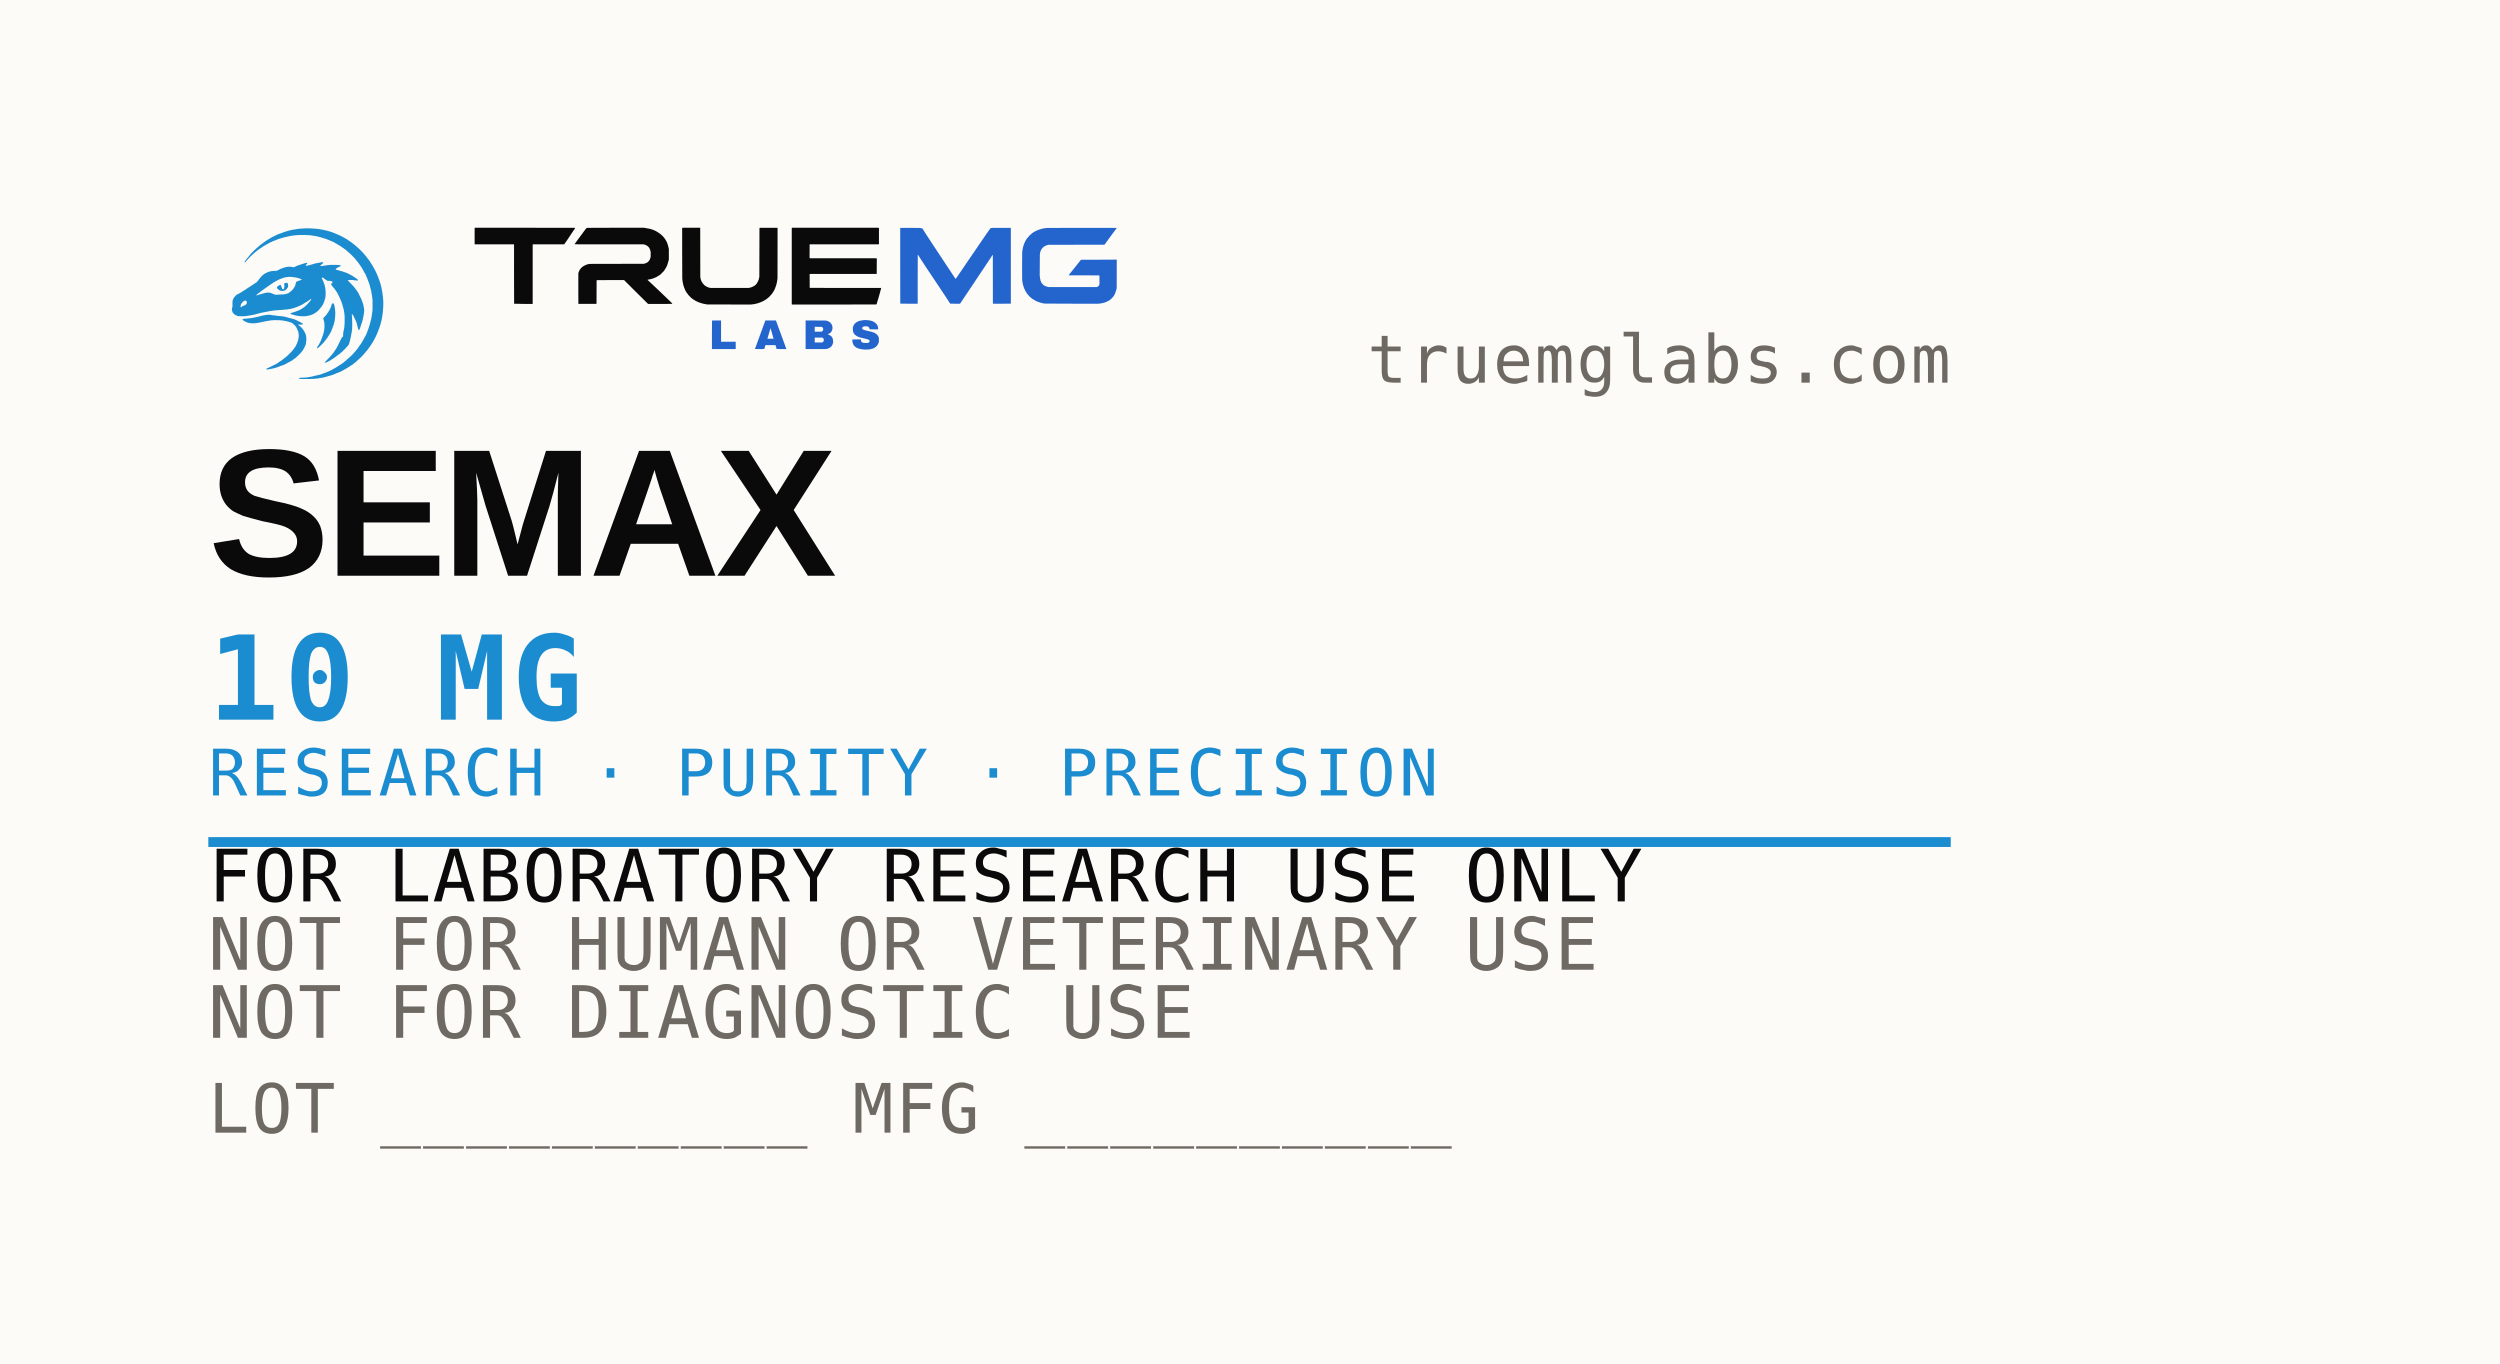
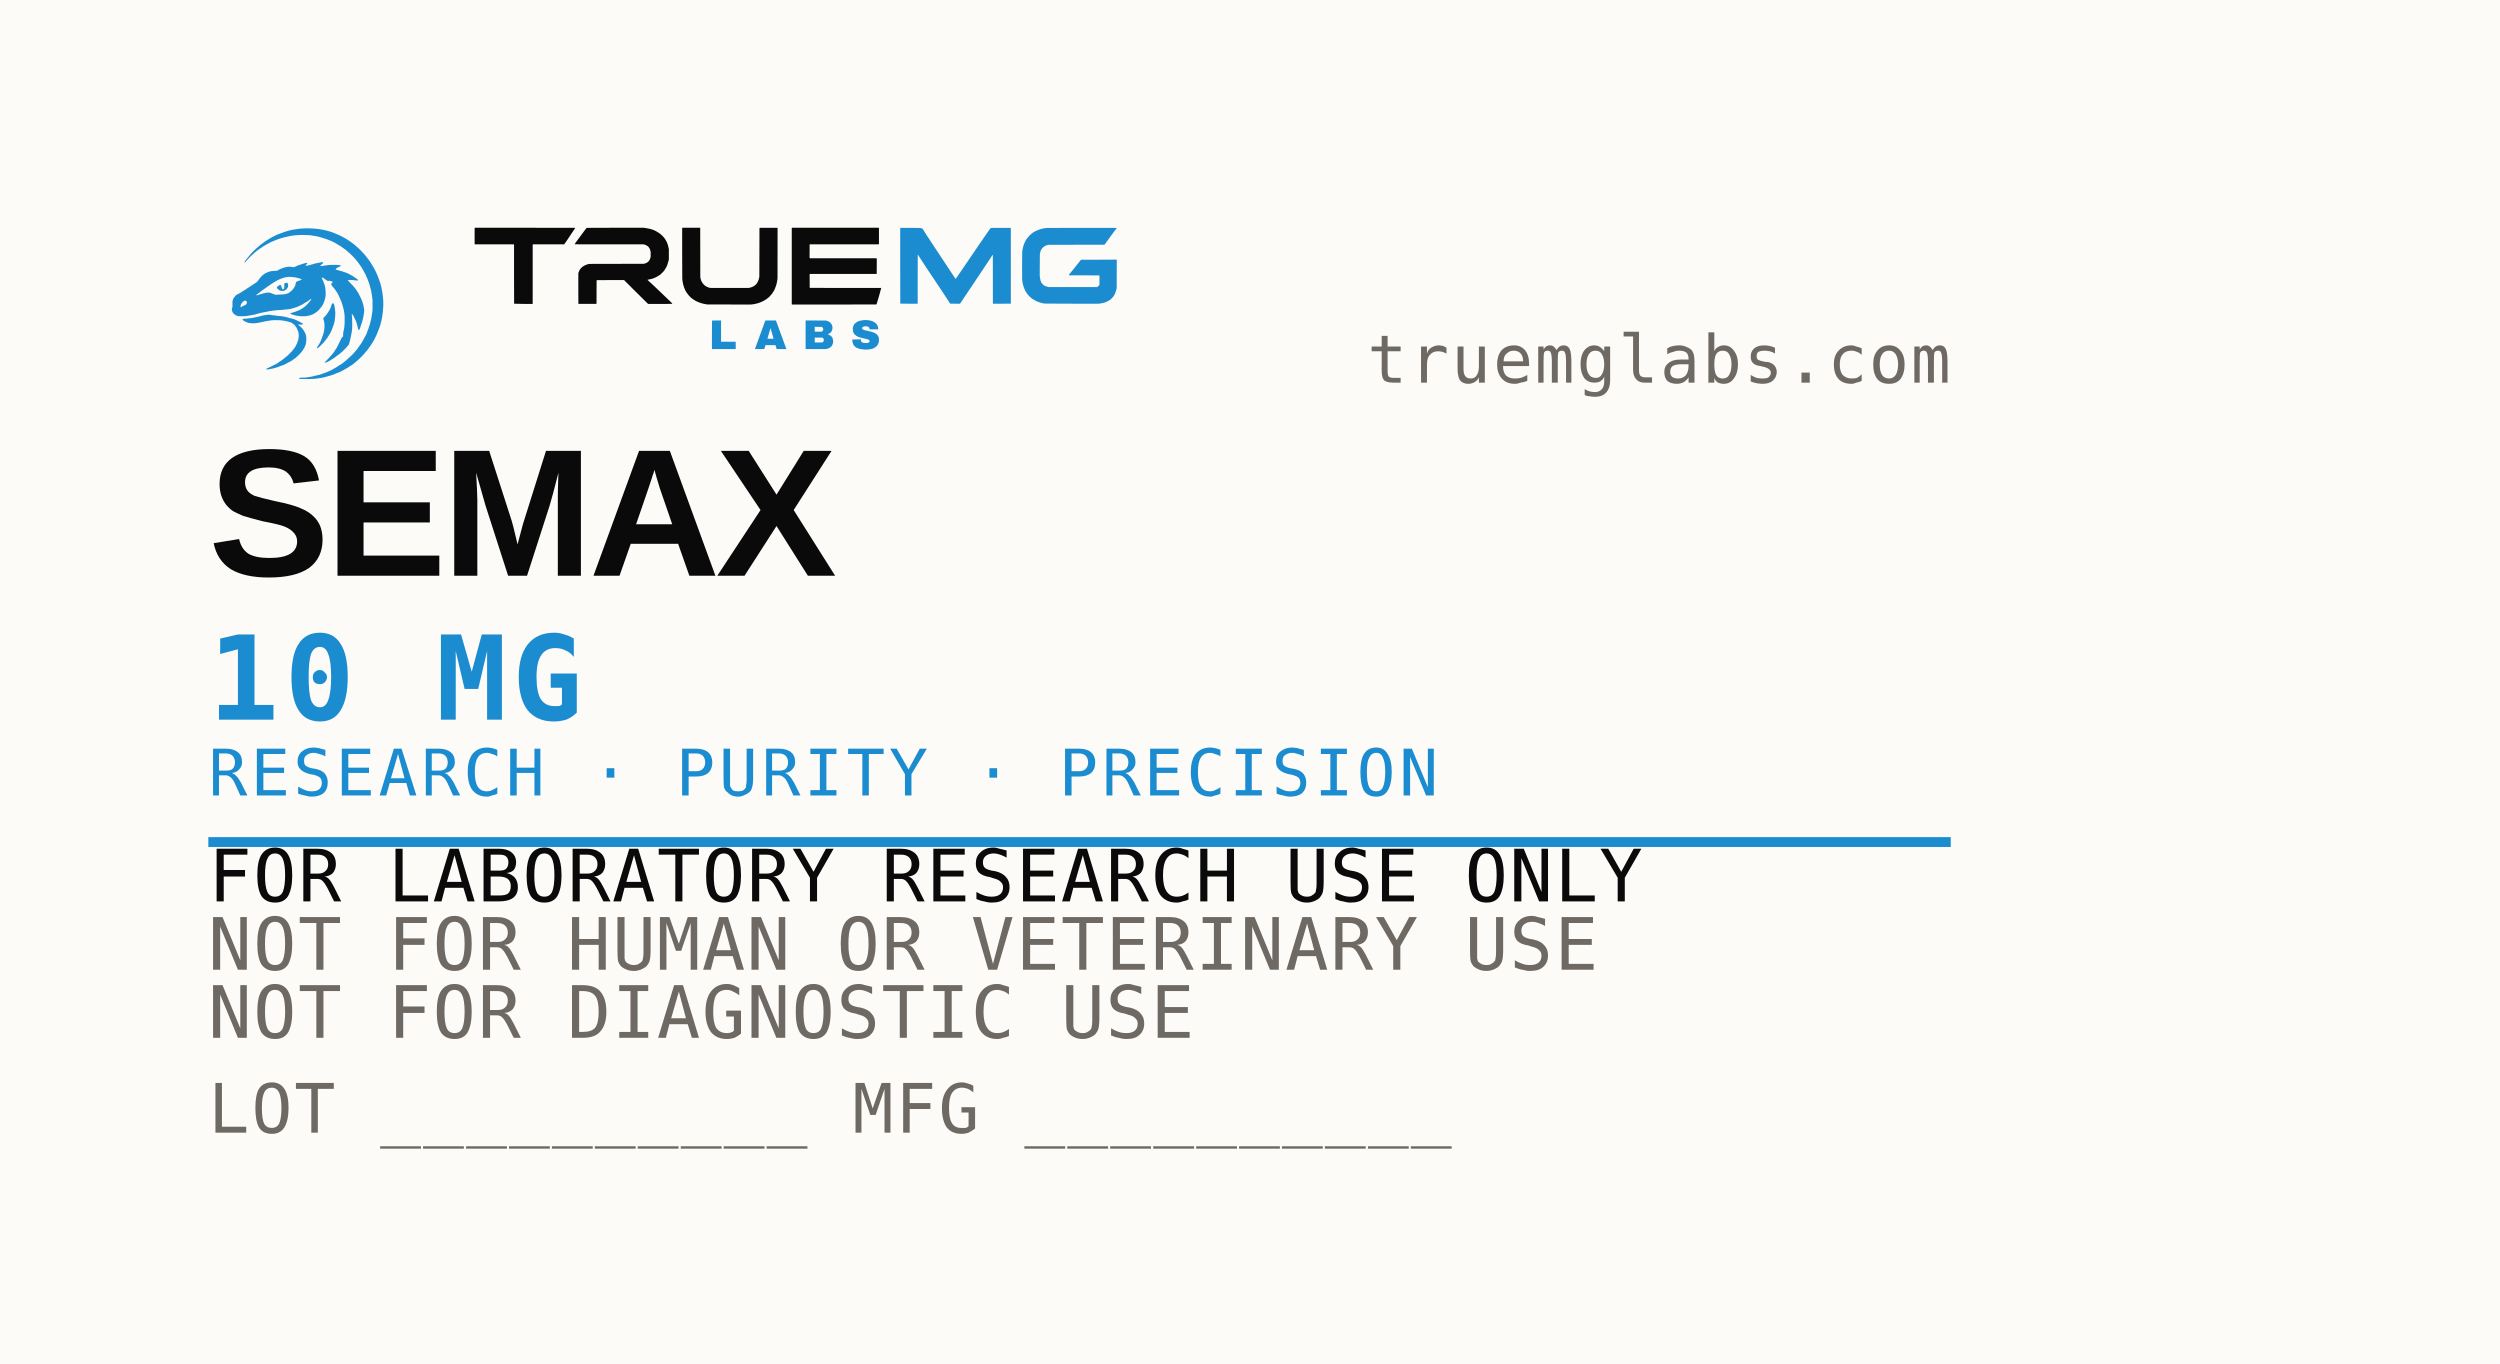
<svg xmlns="http://www.w3.org/2000/svg" width="66.0mm" height="36.0mm" viewBox="0 0 66.0 36.0">
  <rect x="0" y="0" width="66.0" height="36.0" fill="#FCFBF8" />
  <g transform="translate(5.500,5.300) scale(0.0035)">
    <g transform="translate(0,1600) scale(0.5673759,-0.5673759)" fill="#1C8CD0" stroke="none">
      <path d="M1285 2453 c-13 0 -30 -1 -36 -2 -7 0 -17 -1 -23 -2 -26 -1 -32 -2 -58 -7 -8 -2 -22 -4 -31 -5 -9 -1 -24 -4 -34 -6 -10 -3 -21 -6 -26 -6 -5 -1 -12 -4 -16 -5 -5 -2 -15 -4 -22 -6 -7 -2 -17 -5 -22 -7 -5 -2 -13 -5 -18 -6 -5 -2 -12 -5 -15 -6 -3 -2 -12 -5 -18 -7 -7 -2 -14 -4 -15 -5 -2 -1 -8 -3 -14 -5 -5 -2 -12 -5 -15 -6 -2 -2 -7 -4 -10 -4 -6 -2 -15 -7 -21 -10 -1 -1 -6 -3 -9 -5 -4 -1 -9 -4 -12 -6 -4 -2 -9 -5 -13 -6 -3 -2 -8 -4 -10 -5 -2 -1 -7 -4 -12 -7 -12 -7 -19 -11 -30 -18 -5 -3 -10 -6 -10 -6 -1 0 -5 -2 -9 -5 -5 -3 -13 -9 -18 -12 -19 -12 -30 -19 -35 -24 -3 -3 -7 -6 -8 -7 -2 -1 -6 -3 -8 -6 -3 -2 -8 -5 -10 -7 -2 -1 -7 -4 -9 -6 -11 -9 -15 -13 -18 -15 -2 -2 -9 -7 -14 -12 -6 -6 -13 -12 -17 -15 -22 -18 -67 -61 -78 -75 -2 -4 -8 -10 -11 -13 -3 -4 -7 -8 -8 -10 -4 -6 -15 -20 -18 -22 -2 -2 -5 -6 -8 -9 -2 -4 -6 -8 -8 -10 -5 -6 -13 -15 -16 -20 -2 -3 -4 -6 -5 -7 -1 -1 -3 -4 -5 -6 -1 -3 -4 -8 -7 -11 -3 -4 -4 -6 -4 -9 0 -3 1 -4 4 -4 2 0 4 1 10 8 4 4 9 10 11 13 4 6 24 28 28 31 2 1 7 6 12 12 11 13 12 15 36 35 2 3 10 10 17 16 7 7 19 17 26 23 7 6 18 15 25 20 10 9 16 13 31 23 9 5 13 8 21 13 22 16 34 24 56 36 21 11 30 16 32 18 2 1 7 4 12 6 5 3 11 6 13 8 3 1 9 4 13 6 5 2 10 4 11 5 2 1 9 4 16 7 13 5 21 8 37 15 4 2 11 5 15 6 4 1 13 5 20 8 8 3 15 5 16 5 0 0 7 2 15 5 7 2 18 5 24 7 6 1 16 4 22 6 7 2 17 5 23 6 14 3 21 4 32 7 4 2 13 4 19 4 5 1 11 3 13 3 2 1 11 2 20 3 9 1 21 3 26 4 10 2 24 3 76 6 30 1 38 1 67 0 69 -2 94 -5 101 -8 1 0 5 -1 10 -1 4 -1 12 -2 19 -3 6 -1 17 -3 25 -4 8 -2 19 -4 24 -6 6 -2 16 -4 23 -6 8 -1 18 -4 24 -6 6 -2 11 -4 12 -4 2 0 17 -5 23 -8 2 0 9 -3 15 -4 6 -2 14 -5 17 -6 2 -2 9 -4 15 -6 6 -2 13 -4 16 -6 3 -2 10 -5 16 -7 6 -2 14 -6 19 -8 17 -8 34 -16 35 -16 0 0 5 -3 9 -6 5 -3 11 -6 14 -8 2 -1 6 -3 8 -4 1 -2 5 -4 8 -5 3 -2 8 -5 10 -7 4 -3 23 -13 34 -19 2 -1 5 -3 7 -5 3 -2 7 -5 9 -6 2 -1 7 -5 12 -9 5 -4 11 -8 15 -10 3 -3 7 -6 9 -8 3 -1 7 -4 11 -6 3 -3 8 -7 12 -10 3 -3 9 -9 14 -13 37 -32 31 -26 60 -54 33 -33 48 -49 67 -74 9 -12 13 -17 22 -28 2 -3 7 -10 12 -17 11 -16 19 -28 24 -34 2 -3 6 -8 8 -13 2 -4 5 -8 6 -9 0 -1 2 -4 3 -6 1 -2 5 -8 7 -12 7 -12 14 -25 19 -35 2 -5 6 -11 8 -13 2 -3 5 -9 7 -13 2 -5 4 -9 5 -11 1 -2 12 -27 16 -38 1 -4 3 -9 5 -11 2 -5 8 -22 8 -24 0 -1 2 -6 5 -11 3 -6 6 -15 8 -20 1 -5 4 -14 6 -19 1 -5 4 -13 5 -18 1 -5 3 -12 4 -16 3 -7 10 -37 12 -45 0 -3 1 -7 2 -10 1 -4 2 -9 2 -12 1 -7 6 -33 9 -52 3 -16 6 -39 7 -57 1 -21 1 -101 0 -122 -1 -23 -5 -52 -8 -66 0 -4 -2 -13 -3 -22 -2 -16 -5 -33 -7 -40 -1 -2 -3 -9 -4 -14 -1 -6 -3 -13 -4 -16 -4 -14 -8 -31 -10 -41 -2 -5 -4 -12 -5 -15 -1 -3 -4 -11 -6 -18 -1 -7 -4 -16 -6 -20 -2 -4 -5 -12 -6 -16 -3 -10 -11 -30 -15 -40 -2 -4 -6 -13 -8 -21 -3 -7 -7 -14 -8 -16 -1 -1 -3 -5 -5 -9 -2 -4 -5 -9 -7 -12 -2 -3 -6 -9 -8 -14 -2 -5 -4 -9 -5 -10 -2 -3 -13 -22 -16 -30 -3 -4 -5 -9 -7 -11 -1 -3 -4 -7 -6 -10 -1 -3 -5 -8 -7 -12 -7 -9 -19 -26 -36 -50 -5 -8 -11 -16 -13 -20 -3 -3 -9 -11 -14 -17 -20 -25 -24 -30 -42 -49 -23 -23 -37 -37 -45 -44 -4 -2 -11 -8 -16 -13 -14 -14 -34 -32 -39 -36 -3 -3 -9 -8 -14 -11 -22 -20 -38 -31 -62 -45 -17 -10 -24 -14 -29 -19 -6 -5 -8 -6 -33 -20 -8 -4 -17 -10 -21 -12 -4 -2 -11 -6 -16 -9 -4 -2 -9 -5 -10 -6 -2 -2 -12 -7 -16 -8 -2 -1 -8 -3 -12 -5 -4 -2 -11 -5 -14 -7 -4 -1 -11 -4 -17 -7 -5 -3 -10 -5 -11 -5 0 0 -4 -1 -8 -3 -8 -3 -22 -8 -24 -8 -1 0 -6 -2 -13 -5 -6 -3 -17 -7 -23 -9 -7 -2 -14 -4 -16 -5 -2 -1 -7 -2 -10 -3 -31 -7 -48 -11 -51 -12 -1 -1 -6 -2 -12 -2 -5 -1 -13 -3 -17 -5 -4 -1 -12 -3 -17 -4 -6 -1 -14 -3 -19 -4 -8 -2 -29 -5 -55 -9 -14 -2 -21 -2 -66 -3 -20 -1 -29 -2 -34 -6 -4 -2 -5 -3 -2 -5 2 -2 6 -4 18 -6 8 -1 17 -1 73 -1 70 0 109 1 141 6 3 1 11 1 17 2 5 1 14 2 20 3 6 2 16 3 23 4 6 1 14 2 17 2 3 1 10 3 16 4 6 1 15 3 20 5 4 2 12 3 16 4 4 1 11 2 14 4 4 1 12 3 17 5 14 3 16 4 29 8 6 2 15 5 19 6 3 1 9 3 12 4 4 2 9 4 13 5 8 2 16 6 22 9 3 3 6 4 16 7 4 1 10 3 13 5 3 2 11 5 17 7 13 4 51 22 58 28 3 2 9 6 13 8 5 2 11 6 15 8 13 8 29 17 29 17 1 0 4 2 7 4 3 3 8 6 10 7 3 2 7 5 11 7 9 7 20 14 26 16 3 2 6 4 8 6 2 1 5 4 8 5 2 2 5 5 8 7 2 2 6 5 8 7 8 5 32 26 41 35 5 4 10 9 12 10 5 4 26 24 43 41 19 19 30 31 47 52 7 8 15 17 18 21 3 3 7 8 10 11 2 3 5 7 7 9 2 3 5 7 8 11 2 3 5 8 6 10 2 2 5 6 6 8 2 2 4 6 6 7 1 1 4 5 6 9 3 4 7 10 11 15 3 5 8 13 11 18 3 4 7 10 8 12 2 3 5 7 7 10 1 3 3 7 4 8 2 3 17 29 17 30 0 1 19 39 21 42 1 2 4 7 6 12 2 5 4 11 6 14 4 7 16 36 18 44 1 4 4 10 5 14 2 3 4 9 5 13 1 4 4 11 6 16 9 25 17 50 20 65 2 9 5 20 6 24 2 4 3 11 4 15 1 4 2 13 3 21 2 7 4 18 5 24 1 6 2 17 3 23 1 13 2 17 4 31 0 5 1 14 2 20 0 5 2 17 2 26 3 26 4 63 3 90 0 13 -1 24 -1 25 -1 0 -1 5 -1 11 0 14 -3 40 -7 64 0 5 -1 14 -2 20 -1 6 -2 13 -2 16 -3 11 -4 16 -7 32 -4 27 -4 28 -7 36 -1 4 -3 11 -4 16 -4 19 -13 48 -20 66 -2 6 -5 13 -6 17 -1 4 -4 12 -7 18 -2 6 -5 14 -6 18 -3 7 -8 19 -15 34 -2 4 -6 12 -7 17 -2 4 -4 10 -6 12 -2 2 -4 7 -5 11 -5 11 -16 33 -20 38 -1 3 -4 7 -6 10 -1 4 -7 13 -12 21 -6 9 -11 17 -12 19 -1 3 -6 11 -11 18 -4 7 -9 16 -11 18 -1 2 -4 7 -7 10 -2 3 -8 11 -12 17 -5 6 -10 13 -12 15 -2 3 -6 9 -11 15 -12 17 -18 24 -31 38 -7 8 -15 17 -18 21 -4 4 -14 15 -22 23 -9 9 -19 19 -21 22 -5 5 -25 24 -28 26 -2 1 -10 9 -20 17 -9 9 -20 19 -24 22 -10 7 -16 11 -23 17 -3 3 -8 6 -10 8 -3 2 -9 6 -13 10 -12 9 -41 29 -53 36 -4 2 -9 5 -11 7 -4 2 -9 5 -17 10 -2 1 -7 4 -13 7 -6 3 -12 6 -14 7 -2 2 -6 3 -8 5 -2 1 -8 3 -12 6 -4 2 -9 5 -12 6 -3 1 -9 4 -13 6 -7 5 -20 10 -39 17 -5 2 -11 5 -15 7 -7 3 -16 7 -18 7 0 0 -4 2 -8 3 -11 6 -14 7 -23 9 -4 1 -11 4 -16 6 -5 1 -13 4 -18 5 -16 4 -25 7 -32 9 -4 1 -11 3 -16 4 -10 2 -19 4 -25 6 -3 1 -7 2 -10 2 -4 1 -14 2 -23 4 -16 2 -22 3 -42 7 -10 2 -44 5 -52 5 -4 0 -14 1 -21 1 -17 2 -71 3 -103 2z" />
      <path d="M1503 2002 c-19 -3 -77 -14 -80 -15 -1 -1 -10 -3 -20 -6 -9 -2 -20 -5 -23 -7 -4 -1 -11 -3 -16 -4 -10 -2 -22 -5 -32 -9 -4 -2 -10 -3 -17 -4 -16 -1 -18 -1 -20 1 -3 3 0 7 10 17 l10 10 0 3 c0 5 -3 7 -8 7 -4 0 -22 -4 -31 -7 -4 -1 -10 -3 -14 -5 -5 -1 -14 -4 -20 -6 -7 -3 -15 -6 -18 -6 -7 -2 -21 -7 -37 -12 -10 -4 -26 -11 -34 -16 -2 -1 -7 -3 -10 -5 l-5 -2 -6 1 c-4 0 -10 2 -15 2 -32 6 -61 6 -81 0 -3 0 -11 -2 -17 -4 -15 -4 -17 -5 -24 -8 -3 -2 -11 -4 -17 -6 -12 -4 -32 -13 -48 -22 -5 -3 -12 -7 -14 -8 l-4 -2 -27 -1 c-32 -1 -55 -4 -68 -8 -5 -2 -13 -4 -17 -6 -13 -4 -35 -14 -46 -20 -12 -7 -29 -20 -47 -38 -6 -5 -18 -20 -25 -29 -3 -4 -7 -9 -9 -12 -6 -7 -11 -14 -17 -23 -4 -6 -6 -9 -13 -14 -5 -3 -10 -7 -12 -8 -4 -2 -23 -15 -29 -19 -1 -1 -5 -3 -7 -5 -3 -1 -9 -5 -12 -8 -4 -2 -11 -7 -17 -11 -6 -4 -18 -11 -27 -18 -9 -6 -18 -11 -20 -12 -1 -1 -5 -4 -8 -6 -2 -2 -7 -5 -9 -7 -3 -1 -7 -3 -9 -5 -2 -2 -6 -4 -9 -6 -3 -1 -8 -4 -11 -6 -3 -2 -10 -7 -16 -10 -7 -4 -15 -10 -19 -13 -5 -3 -15 -9 -23 -14 -9 -4 -17 -8 -19 -10 -2 -1 -7 -3 -11 -5 -12 -5 -19 -11 -34 -30 -2 -3 -5 -7 -7 -9 -7 -8 -9 -11 -14 -23 -3 -6 -6 -15 -7 -21 l-2 -11 0 -24 c1 -42 0 -47 -1 -51 -5 -14 -6 -17 -7 -26 0 -5 0 -12 1 -16 1 -7 7 -24 9 -28 6 -11 23 -27 35 -34 7 -5 29 -14 38 -16 8 -2 86 -2 98 0 3 1 12 2 18 3 6 0 13 1 14 2 2 1 12 2 22 4 10 1 22 3 27 4 5 1 14 3 20 4 6 2 15 4 20 4 5 1 13 3 18 5 12 4 18 6 32 9 7 1 15 3 18 4 6 3 8 3 33 8 8 2 19 4 23 5 9 2 19 4 34 6 6 1 15 3 20 4 6 2 15 4 22 5 15 2 47 7 48 7 0 1 5 1 11 1 6 1 18 2 28 3 19 2 53 5 72 5 18 1 40 3 46 4 3 1 13 2 22 2 16 2 24 3 49 7 5 0 13 2 17 4 4 1 10 3 14 4 14 3 43 13 61 20 5 3 10 5 11 5 1 0 6 2 11 5 5 3 13 6 18 8 5 2 9 4 10 5 1 0 6 3 11 5 12 6 25 14 30 18 3 2 8 5 10 7 3 1 11 6 18 10 8 5 15 9 17 10 6 3 28 19 33 24 7 6 12 9 15 7 2 -2 -1 -11 -6 -16 -1 -1 -4 -6 -7 -9 -12 -17 -18 -24 -45 -52 -19 -18 -32 -30 -35 -32 -3 -2 -11 -7 -18 -11 -6 -5 -12 -9 -14 -10 -1 -1 -6 -4 -10 -6 -11 -7 -31 -16 -44 -21 -6 -2 -12 -5 -14 -5 -1 -1 -9 -4 -16 -6 -7 -2 -14 -5 -16 -6 -2 0 -9 -2 -14 -4 -14 -3 -27 -7 -30 -9 -2 0 -4 -2 -5 -3 l-1 -3 1 -3 c2 -4 7 -7 22 -10 6 -2 14 -4 20 -6 43 -13 80 -18 127 -18 32 0 42 1 73 9 6 1 13 3 16 3 5 1 13 4 18 7 3 1 7 3 10 3 3 1 8 3 11 5 2 1 8 5 13 7 5 3 10 6 12 7 1 2 5 4 9 6 9 4 22 15 39 31 13 14 33 37 41 48 2 2 6 9 9 14 14 19 29 55 36 85 2 7 3 14 4 14 1 3 4 16 5 24 1 5 1 22 2 37 0 33 -2 61 -6 79 -2 6 -4 17 -5 23 -1 7 -3 16 -5 19 -1 4 -4 12 -6 17 -2 6 -5 14 -7 19 -3 5 -5 11 -6 13 -1 3 -6 15 -14 31 -3 7 -3 9 -2 11 1 5 11 4 19 -2 2 -2 6 -5 9 -6 4 -2 24 -17 27 -20 3 -2 18 -12 21 -13 2 -1 9 -1 18 0 11 0 16 0 22 -1 18 -4 27 -10 27 -17 0 -5 -2 -7 -10 -13 -7 -5 -9 -8 -9 -14 0 -4 1 -6 8 -17 5 -6 12 -15 17 -20 10 -11 15 -17 22 -27 3 -5 8 -12 11 -16 3 -5 7 -10 9 -13 1 -2 4 -6 5 -8 2 -2 4 -5 6 -8 3 -4 14 -26 24 -46 3 -7 7 -14 8 -17 6 -12 18 -40 21 -48 2 -5 5 -13 7 -18 2 -5 5 -14 6 -19 2 -5 4 -14 6 -19 14 -49 16 -56 19 -73 0 -5 2 -15 4 -21 2 -14 4 -24 6 -53 1 -25 1 -38 0 -84 -2 -55 -3 -64 -10 -95 0 -4 -2 -12 -3 -17 -1 -5 -2 -11 -3 -12 -3 -9 -4 -22 -4 -41 l0 -20 -5 -5 c-2 -3 -6 -6 -7 -7 -5 -3 -11 -14 -15 -23 -2 -7 -30 -64 -41 -84 -1 -2 -4 -8 -7 -14 -3 -7 -8 -15 -10 -19 -3 -4 -7 -9 -8 -12 -11 -16 -15 -23 -18 -27 -1 -2 -4 -7 -6 -9 -1 -3 -3 -7 -4 -8 -3 -5 -18 -24 -33 -40 -2 -2 -5 -7 -7 -9 -7 -10 -35 -39 -64 -68 -17 -17 -22 -24 -19 -27 1 -1 2 -1 6 1 3 0 8 2 13 4 5 2 9 4 10 4 2 1 7 4 13 6 12 5 28 14 35 19 2 2 7 5 11 8 3 2 8 5 12 7 11 8 22 15 25 16 4 3 17 12 23 17 2 2 6 5 9 7 2 2 6 5 8 7 2 1 7 5 12 7 8 6 17 12 38 31 7 6 16 13 19 16 3 2 6 5 7 7 2 2 7 7 12 12 6 4 11 9 12 11 1 1 7 7 12 13 13 13 35 38 38 43 6 8 8 14 10 23 1 6 4 15 6 21 2 6 4 17 6 24 1 6 3 16 5 21 3 9 6 25 8 41 1 4 2 11 3 15 9 38 13 79 12 138 0 48 -2 87 -4 103 -2 18 -3 23 0 25 1 1 2 1 4 -1 3 -2 9 -10 14 -19 2 -4 5 -11 7 -14 7 -12 18 -34 21 -43 2 -5 4 -11 6 -13 1 -2 4 -10 6 -17 2 -7 5 -14 6 -15 2 -4 13 -51 17 -69 3 -16 5 -20 9 -21 4 0 10 5 12 11 1 2 4 11 7 18 2 8 5 17 7 20 1 2 3 9 4 15 2 5 5 14 7 19 2 5 5 13 6 18 1 4 3 11 5 15 1 3 3 13 5 21 2 8 4 19 6 26 4 14 6 24 8 41 2 16 3 30 5 40 3 12 2 24 -1 39 -2 7 -4 18 -4 24 -1 6 -3 17 -5 24 -2 7 -4 15 -4 17 -1 6 -6 21 -11 32 -2 4 -4 11 -6 16 -2 5 -4 11 -5 14 -2 3 -4 7 -5 10 -6 15 -32 66 -39 78 -5 6 -9 13 -10 14 -1 2 -3 6 -6 10 -3 3 -8 11 -13 18 -9 14 -18 25 -39 49 -10 12 -50 53 -61 63 -7 5 -8 9 -3 12 2 1 6 2 22 2 28 1 44 0 77 -6 26 -4 31 -3 31 3 0 7 -4 11 -21 22 -6 5 -16 11 -21 15 -18 12 -32 21 -34 22 -4 1 -14 7 -17 9 -2 1 -6 4 -10 6 -4 1 -10 4 -13 7 -4 2 -8 4 -8 4 -1 0 -5 2 -11 5 -17 8 -31 13 -50 19 -7 2 -15 5 -17 6 -3 1 -10 3 -17 5 -24 6 -29 7 -36 10 -5 1 -10 3 -12 3 -15 3 -27 7 -28 10 -2 3 -1 6 1 9 2 1 18 12 31 20 3 2 10 5 15 7 10 3 17 8 19 12 1 3 -1 7 -4 8 -10 5 -126 7 -167 2 -4 0 -12 -2 -16 -3 -5 -1 -14 -2 -20 -3 -7 -1 -18 -2 -25 -4 -23 -4 -36 -4 -38 0 -2 4 0 7 6 11 12 8 28 22 30 26 2 4 2 6 0 8 -3 3 -4 3 -10 3 -4 0 -10 -1 -13 -1z m-398 -195 c16 -1 28 -3 37 -4 3 -1 11 -2 19 -3 17 -3 21 -4 31 -7 5 -2 16 -5 24 -8 16 -5 23 -8 23 -11 2 -5 -1 -7 -15 -10 -18 -5 -43 -14 -48 -17 -6 -4 -11 -10 -12 -14 0 -2 -2 -10 -3 -18 -3 -17 -10 -34 -18 -46 -11 -18 -28 -39 -38 -46 -24 -20 -30 -24 -34 -27 -2 -1 -5 -3 -6 -4 -3 -2 -11 -5 -19 -7 -5 -1 -14 -3 -19 -5 -11 -4 -31 -6 -78 -7 -23 0 -36 -1 -38 -2 -4 -2 -18 -1 -25 1 -3 1 -9 3 -13 5 -5 1 -12 4 -16 6 -17 9 -28 12 -42 15 -8 2 -32 2 -42 0 -12 -2 -31 -6 -40 -9 -4 -2 -10 -3 -13 -4 -4 -1 -11 -3 -17 -5 -7 -2 -15 -4 -18 -5 -4 -1 -12 -3 -18 -5 -6 -2 -13 -5 -16 -6 -6 -2 -13 -3 -15 -2 -1 2 4 7 10 12 4 3 9 7 11 9 2 2 7 6 11 8 4 3 9 7 13 10 3 3 9 8 14 11 4 3 10 8 13 10 7 5 15 11 25 18 4 2 9 6 11 8 4 4 8 7 24 17 9 6 18 12 24 17 3 2 8 6 12 8 3 2 7 5 9 6 1 2 6 5 9 7 4 2 13 8 19 13 7 5 15 10 18 11 3 2 7 4 9 6 2 1 6 4 10 6 3 2 7 5 10 6 7 5 45 26 52 28 2 1 8 3 14 6 6 3 15 6 19 7 5 2 13 5 18 7 5 2 12 4 16 5 3 1 10 2 16 4 17 3 29 5 44 6 15 1 17 1 38 -1z m-605 -316 c9 -4 12 -11 12 -23 l0 -9 -4 -8 c-6 -12 -15 -18 -30 -23 -13 -3 -28 -11 -32 -16 -8 -9 -16 -10 -18 0 -1 5 3 24 7 33 7 14 26 36 36 41 13 7 22 9 29 5z" />
      <path d="M1024 1727 c-10 -2 -12 -4 -14 -9 -2 -6 -2 -9 0 -19 3 -11 2 -28 -3 -43 -3 -10 -9 -16 -15 -14 -3 0 -9 6 -12 12 -2 5 -12 32 -13 37 -2 8 -8 13 -14 11 -1 0 -5 -2 -8 -4 -3 -2 -7 -5 -10 -7 -8 -4 -19 -13 -21 -17 -3 -4 -3 -11 -1 -16 3 -6 22 -23 28 -26 24 -11 47 -15 64 -9 15 5 33 17 39 28 2 2 5 6 7 9 5 5 7 12 10 23 1 8 1 10 0 17 -2 10 -5 22 -8 25 -4 6 -15 6 -29 2z" />
      <path d="M1650 1456 c-5 -2 -8 -7 -10 -15 -1 -4 -3 -9 -4 -12 -1 -2 -3 -8 -4 -13 -2 -5 -4 -10 -4 -11 -1 -2 -4 -9 -7 -16 -3 -7 -6 -15 -8 -17 -1 -3 -4 -7 -5 -9 -4 -8 -15 -26 -19 -31 -2 -3 -5 -8 -8 -12 -6 -10 -13 -19 -27 -33 -14 -13 -22 -23 -25 -30 l-1 -4 3 -10 c2 -5 3 -12 4 -15 1 -4 2 -9 3 -12 1 -3 2 -10 3 -15 1 -6 2 -12 2 -14 2 -6 2 -53 0 -58 0 -3 -1 -10 -2 -17 0 -7 -2 -14 -2 -17 -2 -3 -2 -6 -5 -26 -1 -4 -2 -10 -4 -13 -1 -3 -3 -9 -4 -13 -1 -7 -6 -21 -11 -31 -1 -4 -4 -10 -5 -15 -1 -5 -4 -13 -6 -17 -2 -4 -4 -9 -5 -11 -1 -3 -3 -8 -5 -12 -2 -4 -5 -11 -6 -14 -2 -4 -4 -9 -6 -11 -1 -3 -4 -8 -6 -12 -2 -3 -6 -10 -8 -14 -16 -23 -24 -38 -24 -42 0 -5 2 -7 6 -5 1 1 4 2 5 3 5 2 14 10 24 19 31 30 47 47 53 53 4 5 9 11 11 13 3 3 6 8 8 11 9 12 12 16 16 21 3 2 6 7 8 10 2 2 4 6 6 7 1 2 3 6 5 9 2 3 5 9 8 13 3 3 8 10 10 15 2 4 7 12 10 16 3 5 7 12 9 16 2 5 5 11 7 13 1 3 3 8 5 12 2 4 5 13 8 19 8 20 9 22 12 33 2 5 5 13 7 18 2 4 4 10 5 14 1 4 2 11 4 16 2 5 4 13 5 19 1 6 3 13 4 16 0 2 2 12 2 21 1 9 3 25 4 36 3 29 3 57 -1 89 -1 6 -2 15 -3 21 -2 17 -9 50 -13 57 -3 6 -11 9 -19 7z" />
      <path d="M786 1304 c-6 0 -13 -1 -16 -2 -3 -1 -13 -2 -22 -4 -10 -1 -19 -2 -21 -3 -5 -2 -33 -9 -43 -11 -5 -1 -12 -3 -15 -4 -4 -1 -16 -4 -27 -6 -32 -6 -36 -7 -44 -9 -4 -1 -11 -2 -15 -3 -38 -5 -47 -6 -60 -7 -19 -2 -27 -3 -45 -4 -18 -1 -22 -2 -24 -6 0 -4 2 -8 10 -15 10 -9 19 -14 43 -24 14 -7 20 -8 48 -13 29 -4 70 -3 97 3 4 1 11 2 15 2 9 1 27 5 29 6 2 1 13 4 35 7 11 2 22 5 25 6 6 1 13 3 41 7 11 2 24 4 31 5 22 4 57 5 114 3 22 -1 29 -1 39 -3 7 -2 18 -4 24 -4 20 -3 24 -4 36 -7 6 -2 15 -4 21 -5 19 -6 24 -7 31 -10 3 -1 8 -3 10 -3 4 -1 9 -4 16 -10 28 -22 35 -29 43 -42 2 -3 5 -7 6 -8 4 -5 16 -32 20 -44 2 -5 5 -11 6 -13 2 -6 4 -11 6 -31 3 -20 3 -33 0 -53 -3 -20 -2 -19 -7 -34 -2 -7 -5 -15 -6 -19 -1 -6 -13 -35 -17 -40 0 -1 -3 -7 -6 -13 -5 -10 -13 -23 -18 -28 -1 -1 -4 -5 -6 -9 -3 -4 -9 -12 -15 -19 -5 -6 -11 -14 -13 -17 -4 -5 -59 -60 -64 -64 -2 -1 -6 -4 -8 -6 -5 -5 -29 -24 -35 -28 -2 -1 -6 -5 -9 -7 -8 -8 -19 -16 -26 -20 -4 -1 -7 -3 -7 -4 -1 -1 -9 -7 -21 -14 -6 -4 -14 -10 -17 -12 -8 -7 -20 -13 -27 -17 -4 -2 -8 -4 -10 -5 -1 -1 -6 -3 -11 -5 -4 -2 -14 -7 -22 -11 -37 -19 -46 -23 -53 -26 -10 -3 -31 -14 -32 -16 -1 -2 -1 -3 0 -5 1 -1 2 -2 7 -3 10 -1 25 1 51 7 7 2 16 3 21 4 4 1 12 2 17 4 4 1 12 3 16 4 12 2 53 16 65 22 4 3 9 5 10 5 1 0 26 8 42 13 8 3 32 15 36 18 2 1 6 3 9 5 3 1 8 4 11 6 3 2 9 5 14 8 5 2 13 6 18 9 4 2 12 7 17 9 4 3 10 7 12 8 3 2 7 5 10 7 2 2 6 5 8 7 3 3 9 7 25 17 4 3 18 16 35 32 28 28 37 37 43 46 2 2 5 6 7 8 2 2 5 6 6 8 2 3 5 8 8 11 2 3 8 13 12 21 4 9 8 17 10 19 2 3 9 18 13 29 5 14 5 18 9 56 2 15 1 35 0 47 -1 5 -2 12 -2 15 -1 8 -6 24 -11 34 -2 4 -4 8 -4 9 0 1 -5 11 -7 13 -1 1 -4 6 -6 11 -9 17 -23 35 -40 51 -12 11 -18 16 -28 22 -11 6 -14 10 -8 12 3 1 7 1 31 0 21 0 26 0 29 3 3 3 3 7 0 10 -6 5 -22 14 -34 20 -15 7 -38 18 -45 22 -10 5 -17 8 -26 12 -6 2 -13 4 -17 6 -4 1 -12 3 -18 5 -7 2 -15 4 -18 5 -4 1 -12 3 -19 4 -6 2 -16 4 -21 6 -5 2 -12 4 -17 5 -5 0 -12 2 -17 4 -17 5 -32 7 -60 10 -23 1 -60 6 -66 7 -9 2 -24 4 -30 4 -11 0 -31 3 -41 6 -7 2 -22 2 -41 1z" />
    </g>
  </g>
  <g transform="translate(12.500,6.000) scale(0.003017)">
    <g transform="translate(0,681) scale(0.025,-0.025)" stroke="none">
      <g fill="#0A0A0B">
        <path d="M465 27020 l-58 -59 -15 -2770 c-8 -1524 0 -2802 18 -2841 l33 -70 6816 0 6815 0 61 -61 61 -61 -3 -10322 c-2 -5867 12 -10336 32 -10355 19 -18 1457 -45 3195 -61 l3160 -28 70 77 70 78 0 10325 0 10325 77 42 78 41 5439 0 5440 0 86 110 c125 160 843 1198 1065 1538 295 455 724 1099 1709 2569 l910 1356 -12 104 -12 103 -17488 9 -17488 9 -59 -58z" />
        <path d="M39653 27037 c-49 -18 -221 -200 -384 -405 -458 -576 -1855 -2468 -2161 -2925 -179 -268 -743 -1037 -1416 -1929 -166 -221 -278 -407 -266 -440 l22 -57 12086 -12 12086 -12 278 -88 c640 -203 1152 -536 1485 -965 307 -395 445 -712 569 -1304 l66 -320 0 -800 0 -800 -66 -300 c-181 -812 -569 -1408 -1152 -1768 -273 -168 -352 -202 -789 -341 l-351 -111 -9580 -21 -9580 -22 -300 -72 c-898 -215 -1753 -647 -2317 -1169 -555 -514 -833 -960 -1109 -1776 l-74 -220 -9 -5315 c-6 -2923 5 -5341 24 -5374 l33 -60 3113 -1 3113 0 48 65 47 66 6 4063 c3 2235 15 4080 27 4100 13 21 2011 36 4813 36 l4790 0 4138 -4134 c2275 -2274 4176 -4155 4224 -4180 l88 -46 3836 0 c2110 0 4003 12 4207 26 l369 26 19 50 c22 57 -449 537 -1427 1453 -693 648 -3219 3069 -3680 3525 -144 143 -513 492 -821 776 -307 284 -765 716 -1018 960 -460 444 -678 647 -1334 1239 l-350 316 13 64 12 65 180 30 c98 16 287 47 419 68 1108 179 2211 624 3280 1324 l560 366 620 626 620 626 263 400 c457 695 732 1203 890 1648 218 612 370 1114 408 1352 14 88 56 250 92 360 l67 200 0 1860 0 1860 -67 280 c-37 154 -105 451 -152 660 -425 1916 -1544 3522 -3281 4711 -1373 939 -2719 1447 -4380 1652 -176 22 -437 66 -580 99 l-260 59 -9960 -6 c-5478 -3 -9999 -20 -10047 -38z" />
        <path d="M73081 27003 l-41 -78 3 -8632 c2 -4748 18 -8831 36 -9073 101 -1383 432 -2698 970 -3860 66 -143 137 -296 156 -340 20 -44 107 -188 194 -320 88 -132 189 -294 225 -360 209 -379 985 -1283 1459 -1702 967 -852 2219 -1538 3517 -1926 650 -194 1101 -302 1480 -354 165 -23 381 -62 480 -87 l180 -46 7678 -14 7679 -14 341 41 c875 105 996 127 1782 328 1078 274 2363 850 3164 1418 90 64 252 177 360 252 187 130 549 429 780 644 172 160 902 995 1009 1154 55 80 204 315 333 521 129 206 275 440 325 520 50 80 106 181 125 225 20 44 83 188 142 320 184 414 294 707 421 1120 67 220 148 481 179 580 32 99 77 306 101 460 24 154 62 337 84 406 22 69 70 384 107 700 l66 574 11 8700 12 8700 -51 100 -50 100 -3067 0 -3067 0 -52 -52 -52 -52 -24 -8508 -24 -8508 -44 -260 c-110 -664 -270 -1122 -588 -1684 -416 -734 -817 -1122 -1520 -1473 -547 -273 -643 -308 -1159 -424 l-449 -100 -6776 10 -6776 11 -200 71 c-110 39 -290 99 -400 133 -249 78 -763 334 -1012 503 -573 388 -1285 1345 -1482 1993 -23 77 -72 239 -109 360 -36 121 -85 364 -108 540 l-41 320 -14 8515 -13 8515 -45 55 -46 55 -3073 0 -3074 0 -42 -77z" />
        <path d="M111470 27037 l-70 -41 0 -13357 0 -13356 77 -42 78 -41 14699 0 c8085 0 14727 11 14761 23 73 29 147 254 589 1797 45 154 107 361 140 460 63 190 147 481 240 830 105 394 171 630 288 1030 333 1138 450 1584 428 1620 l-25 40 -12447 1 c-6847 0 -12469 14 -12496 31 l-47 30 -13 2367 -12 2367 52 52 52 52 11644 8 11643 7 44 44 44 44 13 2601 14 2601 -64 97 -64 98 -11636 0 -11636 0 -65 65 -65 65 9 2319 10 2320 55 55 56 56 12035 0 12036 0 42 77 41 78 0 2733 0 2734 -61 88 -61 87 -15129 1 -15129 0 -70 -41z" />
      </g>
-       <g fill="#2365CD">
+       <g fill="#1C8CD0">
        <path d="M149428 26991 l-69 -51 0 -13193 c0 -7256 10 -13210 23 -13230 14 -22 1228 -37 3012 -37 l2990 0 48 48 48 48 0 8485 c0 4667 11 8496 24 8510 51 51 137 -27 250 -225 101 -177 300 -490 866 -1360 66 -102 354 -541 640 -976 286 -435 601 -923 700 -1084 99 -162 321 -503 493 -760 172 -256 505 -753 740 -1103 235 -350 445 -663 467 -695 22 -31 510 -762 1084 -1623 574 -861 1170 -1754 1324 -1985 154 -231 405 -609 558 -840 153 -231 503 -754 776 -1163 274 -408 516 -772 538 -808 22 -36 195 -296 384 -577 189 -282 556 -836 816 -1232 1081 -1646 1205 -1838 1541 -2380 75 -121 155 -233 178 -249 22 -17 800 -30 1727 -30 l1686 -1 119 135 c65 75 217 295 338 490 237 384 977 1507 1354 2055 228 331 2457 3644 2617 3889 44 67 699 1051 1456 2187 757 1135 1423 2135 1480 2222 180 274 1884 2825 1961 2936 156 223 1269 1899 1393 2098 72 114 250 393 396 620 l265 412 64 -13 65 -12 10 -8456 10 -8455 45 -54 45 -54 3045 1 c1675 0 3068 15 3097 33 l52 33 3 9997 c2 5498 1 11430 -2 13183 l-5 3187 -64 64 -64 64 -3106 -3 -3106 -4 -378 -57 -379 -56 -90 -91 c-86 -86 -510 -688 -1208 -1715 -174 -255 -384 -561 -468 -680 -84 -119 -276 -396 -427 -616 -151 -220 -458 -665 -682 -990 -1061 -1535 -1504 -2184 -2993 -4392 -102 -151 -291 -424 -420 -606 -395 -558 -1826 -2658 -2692 -3952 -243 -363 -534 -795 -646 -960 -362 -533 -933 -1370 -1216 -1780 -151 -220 -481 -706 -734 -1080 -645 -958 -666 -976 -803 -710 -42 83 -173 285 -290 450 -117 165 -304 439 -414 609 -110 170 -319 485 -464 700 -262 388 -699 1050 -1710 2591 -288 440 -580 881 -649 980 -69 99 -254 378 -411 620 -158 242 -361 548 -451 680 -281 410 -2516 3790 -2639 3990 -64 104 -235 365 -380 580 -145 214 -333 498 -417 630 -84 132 -354 546 -599 920 -245 374 -615 940 -823 1259 -207 318 -435 660 -505 760 -71 99 -211 316 -313 481 -101 165 -291 462 -420 660 -130 198 -296 457 -368 575 -72 117 -167 271 -211 341 -44 69 -139 228 -212 352 -169 288 -192 306 -474 358 -129 23 -333 61 -454 84 l-220 41 -3341 16 -3341 15 -70 -51z" />
        <path d="M200748 27015 c-12 -12 -199 -36 -415 -54 -432 -34 -1041 -135 -1353 -224 -1056 -300 -1666 -529 -2360 -890 -1428 -741 -2792 -2118 -3512 -3547 -409 -812 -663 -1509 -787 -2160 -25 -132 -70 -357 -100 -500 -79 -379 -135 -742 -162 -1060 -43 -494 -55 -9253 -14 -9700 56 -610 149 -1204 259 -1660 102 -419 325 -1132 377 -1200 16 -22 80 -166 140 -320 130 -331 384 -846 530 -1076 305 -481 394 -610 605 -874 491 -615 1084 -1182 1642 -1570 290 -202 1442 -860 1505 -860 28 0 101 -26 164 -59 200 -104 621 -251 1093 -383 253 -70 546 -153 651 -184 105 -31 330 -75 500 -97 170 -23 390 -53 489 -68 99 -14 4347 -33 9440 -40 l9260 -14 540 64 c656 78 1322 222 1791 386 457 161 1227 540 1629 803 397 259 1101 959 1378 1369 420 622 746 1395 972 2303 l125 500 14 4945 15 4946 -71 71 -71 71 -1581 -27 c-870 -14 -3652 -26 -6184 -26 l-4603 0 -358 -430 c-730 -878 -909 -1102 -1673 -2099 -240 -314 -558 -715 -706 -891 -148 -176 -383 -466 -523 -644 -337 -431 -699 -871 -887 -1081 -88 -98 -148 -202 -140 -243 l14 -72 5305 -10 5304 -10 53 -64 53 -63 2 -1507 2 -1506 -91 -224 c-110 -274 -304 -474 -603 -623 l-226 -113 -8400 4 -8400 4 -320 70 c-469 102 -882 246 -1179 409 l-261 145 -360 364 -361 364 -139 260 c-255 475 -361 834 -439 1480 -25 209 -65 499 -88 643 l-43 264 25 3744 25 3744 40 105 c22 58 40 190 41 293 1 337 223 944 505 1380 483 748 1297 1294 2194 1474 l240 48 9794 23 9795 22 117 140 c64 77 166 212 225 299 139 203 491 691 749 1038 529 712 1029 1396 1202 1646 106 153 235 331 287 397 354 447 648 839 1069 1427 120 168 302 408 403 532 l184 226 -13 87 -12 88 -12145 8 c-6680 5 -12155 -1 -12167 -13z" />
      </g>
    </g>
    <g transform="translate(2086.5,811.8) scale(1.209881)">
-       <g transform="translate(0,214) scale(0.025,-0.025)" fill="#2365CD" stroke="none">
+       <g transform="translate(0,214) scale(0.025,-0.025)" fill="#1C8CD0" stroke="none">
        <g transform="translate(0.0,0)">
          <path d="M27 8413 c-15 -14 -27 -1877 -27 -4140 l0 -4113 3440 0 3440 0 0 1060 0 1060 -2120 0 -2120 0 0 3080 0 3080 -1293 0 c-712 0 -1306 -12 -1320 -27z" />
        </g>
        <g transform="translate(-21015.9,0)">
          <path d="M36449 8370 c-16 -38 -696 -1897 -1510 -4130 l-1482 -4060 1338 -11 c735 -5 1345 -2 1355 8 10 10 94 267 186 571 l167 552 1453 0 1453 0 166 -560 166 -560 1408 -11 1408 -10 -54 150 c-226 634 -2882 7899 -2925 8001 l-54 130 -1523 0 -1524 0 -28 -70z m1733 -2892 c92 -340 278 -981 413 -1425 135 -444 245 -826 245 -850 l0 -43 -880 0 -880 0 0 35 c0 20 118 428 261 908 144 480 325 1099 402 1375 77 276 150 534 162 574 12 40 41 66 65 58 l43 -14 169 -618z" />
        </g>
        <g transform="translate(-42657.8,0)">
          <path d="M69760 4303 l0 -4143 2902 0 2901 0 309 62 308 62 334 158 333 158 252 251 251 252 125 248 c69 137 153 351 185 477 l60 229 -1 321 c-1 601 -160 1085 -470 1430 -201 224 -556 447 -848 535 -133 40 -241 82 -241 95 0 12 146 91 325 175 l324 152 189 177 c231 216 381 483 460 821 l61 257 0 322 1 321 -62 239 c-83 323 -270 621 -559 892 l-241 226 -260 128 c-143 71 -368 160 -499 198 l-239 69 -2950 15 -2950 15 0 -4142z m4807 2197 c59 -44 145 -145 190 -225 l83 -146 0 -196 0 -196 -90 -178 -90 -178 -136 -91 -136 -90 -994 0 -994 0 0 702 0 702 1030 -12 1030 -12 107 -80z m151 -3079 c149 -77 276 -287 306 -506 l24 -176 -47 -179 c-53 -196 -161 -336 -329 -424 l-108 -56 -1082 0 -1082 0 0 700 0 700 1102 0 1102 0 114 -59z" />
        </g>
        <g transform="translate(-64316.7,0)">
          <path d="M108180 8534 c-883 -105 -1223 -191 -1720 -433 -723 -354 -1137 -832 -1320 -1524 l-62 -237 -3 -388 c-4 -854 255 -1416 851 -1840 580 -413 916 -536 2354 -856 1425 -317 1640 -428 1640 -841 l0 -141 -113 -114 -114 -113 -214 -63 -214 -64 -425 0 c-504 0 -844 55 -1052 172 l-152 85 -83 134 -83 134 -20 258 -21 258 -1245 -10 -1244 -11 9 -334 9 -334 66 -266 c36 -146 121 -374 189 -506 l125 -240 281 -282 281 -281 281 -146 c560 -291 1154 -435 2099 -509 l500 -39 606 38 606 39 461 117 462 116 312 163 c696 362 1073 805 1299 1525 l94 299 -2 560 -2 560 -94 240 c-217 556 -654 973 -1318 1259 -413 178 -717 261 -1834 501 -954 205 -1224 295 -1434 476 l-146 126 -4 173 -5 172 146 134 147 134 173 52 173 51 400 1 400 1 151 -53 c299 -106 549 -418 549 -685 l0 -122 1240 0 1240 0 0 232 c0 429 -157 880 -432 1244 -232 306 -531 541 -948 745 l-360 176 -388 100 c-588 151 -1538 223 -2092 157z" />
        </g>
      </g>
    </g>
  </g>
  <text x="51.50" y="10.10" text-anchor="end" font-family="IBM Plex Mono, SF Mono, Menlo, monospace" font-size="1.75" letter-spacing="0.05" fill="#6E6A63">truemglabs.com</text>
  <text x="5.5" y="15.20" font-family="Archivo Black, Archivo, Helvetica Neue, Arial, sans-serif" font-weight="900" font-size="4.80" letter-spacing="-0.12" fill="#0A0A0B">SEMAX</text>
  <text x="5.5" y="19.00" font-family="IBM Plex Mono, SF Mono, Menlo, monospace" font-weight="600" font-size="3.10" letter-spacing="0.14" fill="#1C8CD0">10 MG</text>
  <text x="5.5" y="21.00" font-family="IBM Plex Mono, SF Mono, Menlo, monospace" font-size="1.7" letter-spacing="0.1" fill="#1C8CD0">RESEARCH · PURITY · PRECISION</text>
  <rect x="5.5" y="22.10" width="46.00" height="0.26" fill="#1C8CD0" />
  <text x="5.5" y="23.80" font-family="IBM Plex Mono, SF Mono, Menlo, monospace" font-size="1.90" letter-spacing="0.04" fill="#0A0A0B">FOR LABORATORY RESEARCH USE ONLY</text>
  <text x="5.5" y="25.60" font-family="IBM Plex Mono, SF Mono, Menlo, monospace" font-size="1.90" letter-spacing="0.04" fill="#6E6A63">NOT FOR HUMAN OR VETERINARY USE</text>
  <text x="5.5" y="27.40" font-family="IBM Plex Mono, SF Mono, Menlo, monospace" font-size="1.90" letter-spacing="0.04" fill="#6E6A63">NOT FOR DIAGNOSTIC USE</text>
  <text x="5.5" y="29.90" font-family="IBM Plex Mono, SF Mono, Menlo, monospace" font-size="1.80" letter-spacing="0.05" fill="#6E6A63">LOT __________   MFG __________</text>
</svg>
